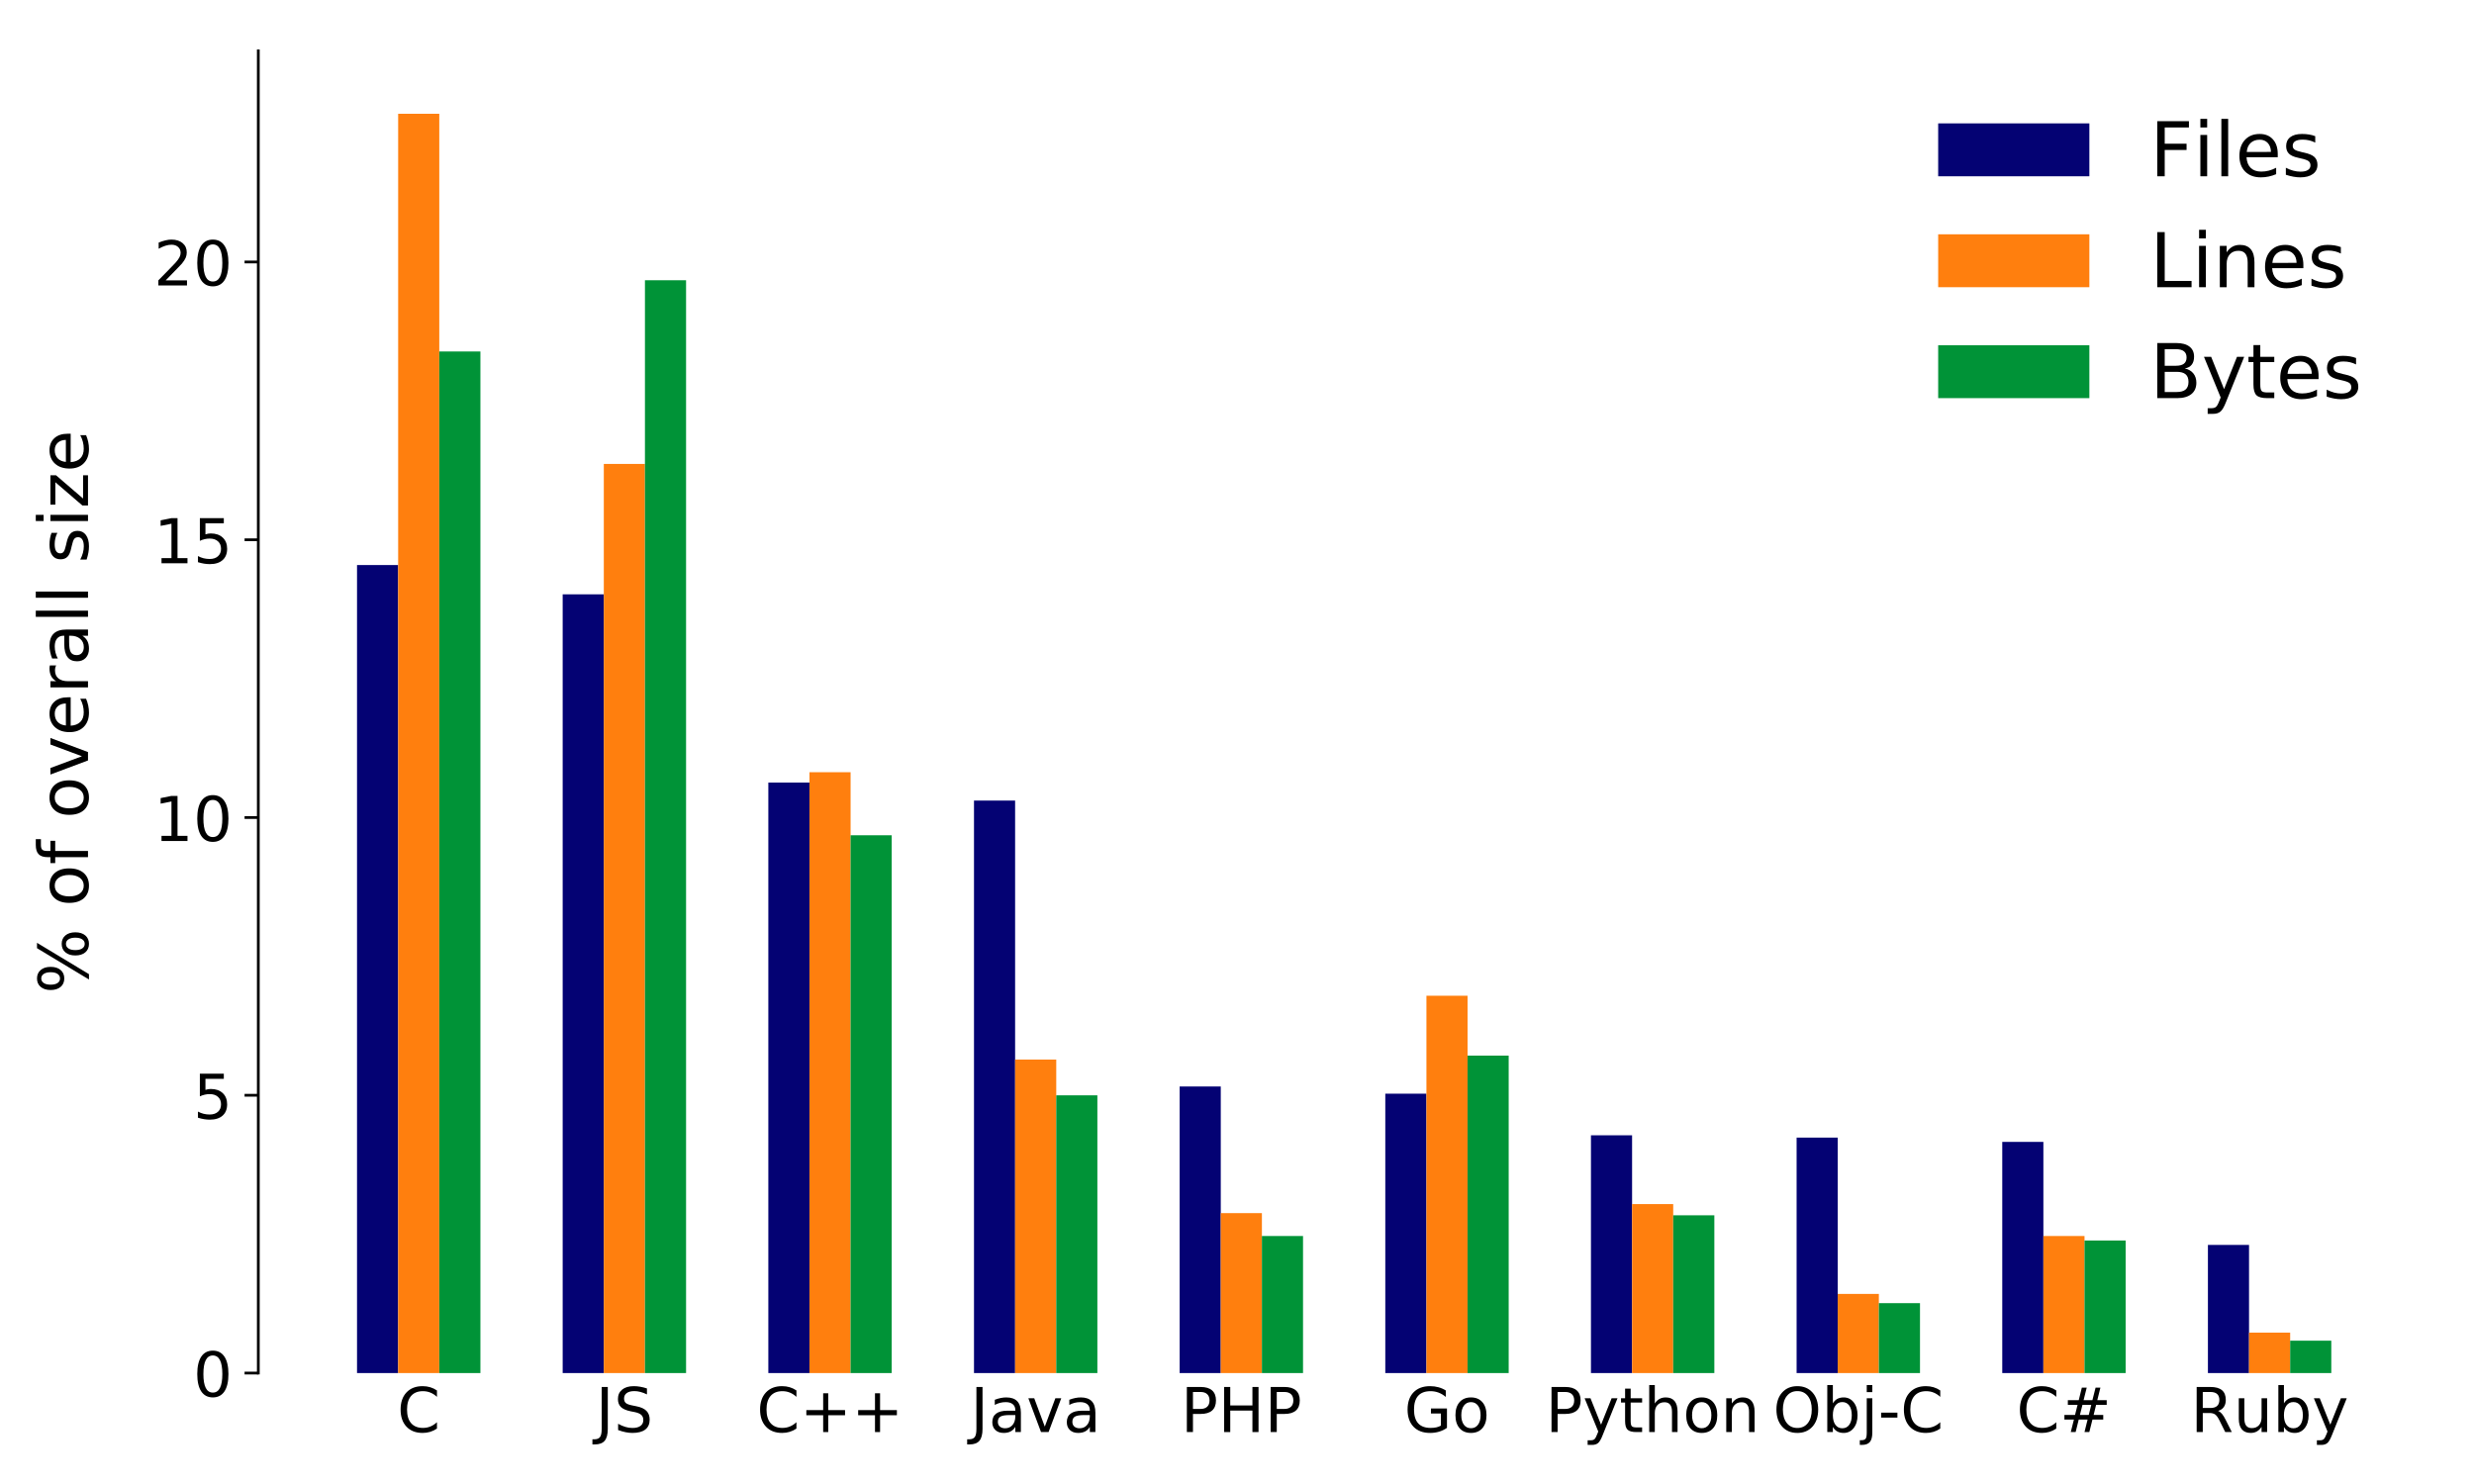
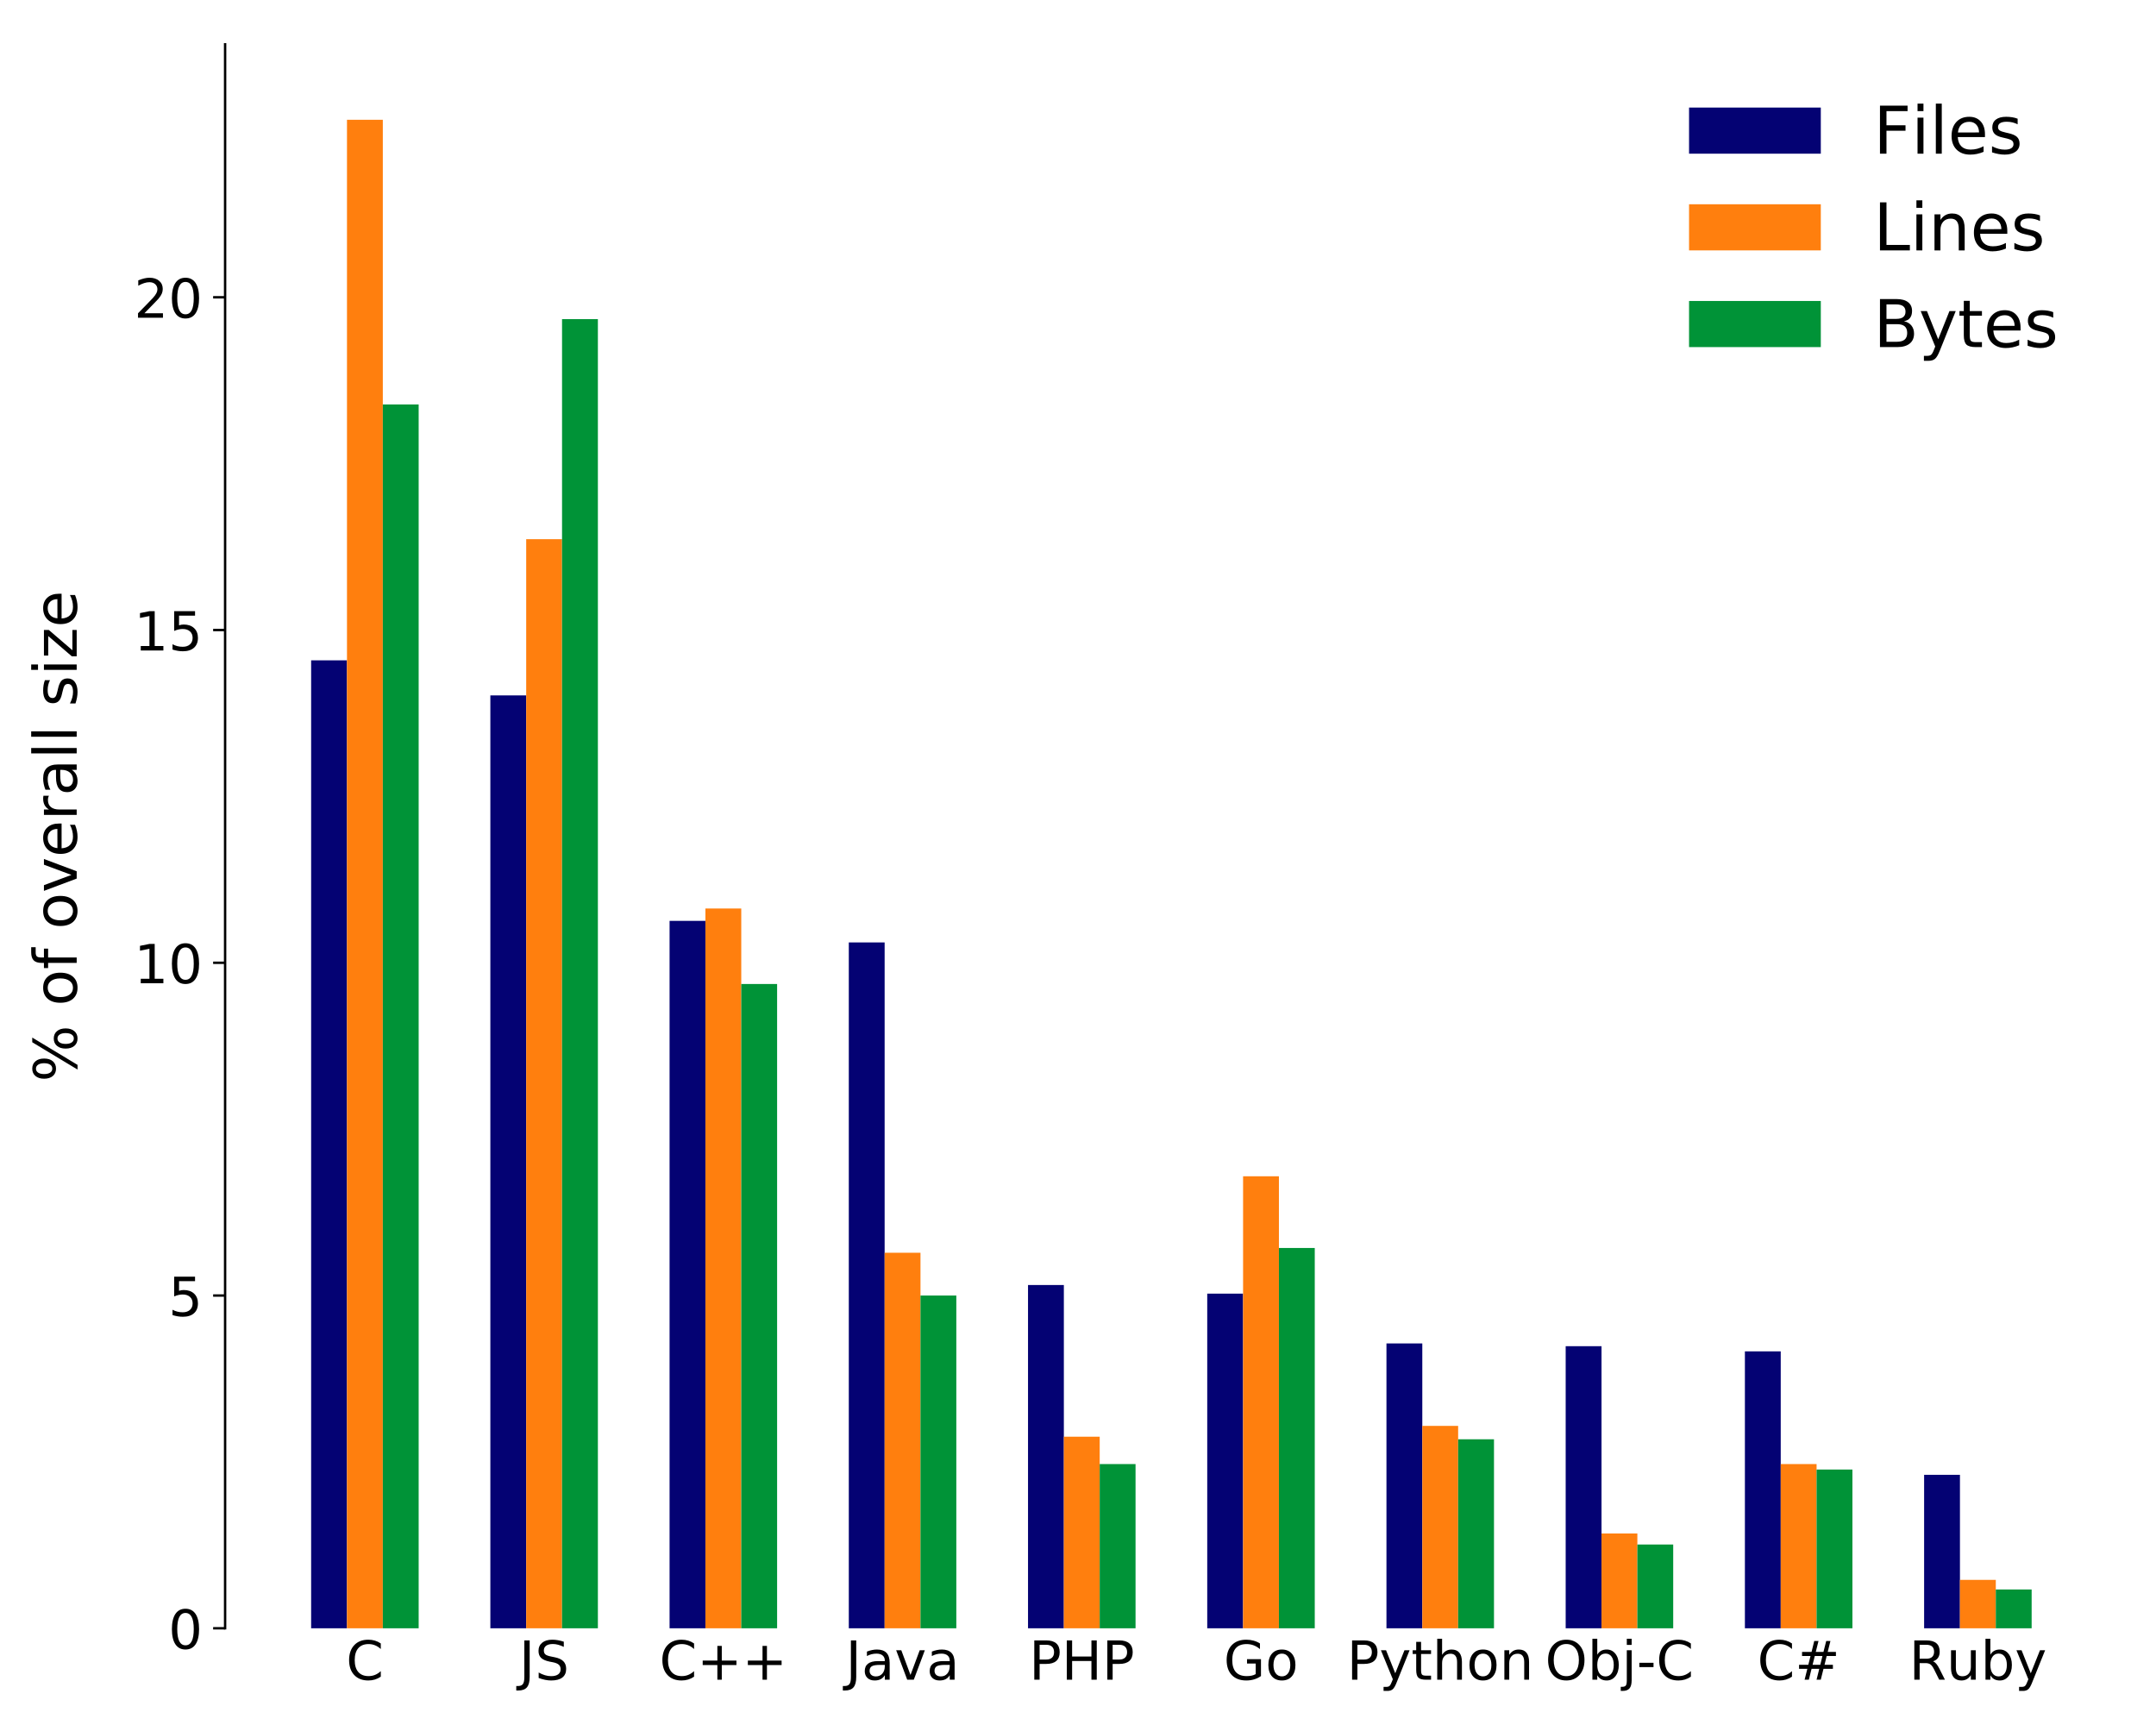
- <svg xmlns="http://www.w3.org/2000/svg" xmlns:xlink="http://www.w3.org/1999/xlink" height="432pt" version="1.1" viewBox="0 0 720 432" width="720pt">
+ <svg xmlns="http://www.w3.org/2000/svg" xmlns:xlink="http://www.w3.org/1999/xlink" height="576pt" version="1.1" viewBox="0 0 720 576" width="720pt">
  <defs>
    <style type="text/css">
*{stroke-linecap:butt;stroke-linejoin:round;}
  </style>
  </defs>
  <g id="figure_1">
    <g id="patch_1">
-       <path d="M 0 432  L 720 432  L 720 0  L 0 0  z " style="fill:#ffffff;" />
+       <path d="M 0 576  L 720 576  L 720 0  L 0 0  z " style="fill:#ffffff;" />
    </g>
    <g id="axes_1">
      <g id="patch_2">
-         <path d="M 75.175 399.7  L 707.2 399.7  L 707.2 14.8  L 75.175 14.8  z " style="fill:#ffffff;" />
+         <path d="M 75.175 543.7  L 707.2 543.7  L 707.2 14.8  L 75.175 14.8  z " style="fill:#ffffff;" />
      </g>
      <g id="patch_3">
-         <path clip-path="url(#p282e024232)" d="M 103.903 399.7  L 115.874 399.7  L 115.874 164.488  L 103.903 164.488  z " style="fill:#040273;" />
+         <path clip-path="url(#p2893c2d112)" d="M 103.903 543.7  L 115.874 543.7  L 115.874 220.489  L 103.903 220.489  z " style="fill:#040273;" />
      </g>
      <g id="patch_4">
-         <path clip-path="url(#p282e024232)" d="M 163.754 399.7  L 175.724 399.7  L 175.724 173.008  L 163.754 173.008  z " style="fill:#040273;" />
+         <path clip-path="url(#p2893c2d112)" d="M 163.754 543.7  L 175.724 543.7  L 175.724 232.197  L 163.754 232.197  z " style="fill:#040273;" />
      </g>
      <g id="patch_5">
-         <path clip-path="url(#p282e024232)" d="M 223.605 399.7  L 235.575 399.7  L 235.575 227.802  L 223.605 227.802  z " style="fill:#040273;" />
+         <path clip-path="url(#p2893c2d112)" d="M 223.605 543.7  L 235.575 543.7  L 235.575 307.491  L 223.605 307.491  z " style="fill:#040273;" />
      </g>
      <g id="patch_6">
-         <path clip-path="url(#p282e024232)" d="M 283.456 399.7  L 295.426 399.7  L 295.426 233.041  L 283.456 233.041  z " style="fill:#040273;" />
+         <path clip-path="url(#p2893c2d112)" d="M 283.456 543.7  L 295.426 543.7  L 295.426 314.691  L 283.456 314.691  z " style="fill:#040273;" />
      </g>
      <g id="patch_7">
-         <path clip-path="url(#p282e024232)" d="M 343.307 399.7  L 355.277 399.7  L 355.277 316.287  L 343.307 316.287  z " style="fill:#040273;" />
+         <path clip-path="url(#p2893c2d112)" d="M 343.307 543.7  L 355.277 543.7  L 355.277 429.081  L 343.307 429.081  z " style="fill:#040273;" />
      </g>
      <g id="patch_8">
-         <path clip-path="url(#p282e024232)" d="M 403.158 399.7  L 415.128 399.7  L 415.128 318.378  L 403.158 318.378  z " style="fill:#040273;" />
+         <path clip-path="url(#p2893c2d112)" d="M 403.158 543.7  L 415.128 543.7  L 415.128 431.954  L 403.158 431.954  z " style="fill:#040273;" />
      </g>
      <g id="patch_9">
-         <path clip-path="url(#p282e024232)" d="M 463.009 399.7  L 474.979 399.7  L 474.979 330.485  L 463.009 330.485  z " style="fill:#040273;" />
+         <path clip-path="url(#p2893c2d112)" d="M 463.009 543.7  L 474.979 543.7  L 474.979 448.59  L 463.009 448.59  z " style="fill:#040273;" />
      </g>
      <g id="patch_10">
-         <path clip-path="url(#p282e024232)" d="M 522.859 399.7  L 534.83 399.7  L 534.83 331.156  L 522.859 331.156  z " style="fill:#040273;" />
+         <path clip-path="url(#p2893c2d112)" d="M 522.859 543.7  L 534.83 543.7  L 534.83 449.513  L 522.859 449.513  z " style="fill:#040273;" />
      </g>
      <g id="patch_11">
-         <path clip-path="url(#p282e024232)" d="M 582.71 399.7  L 594.68 399.7  L 594.68 332.413  L 582.71 332.413  z " style="fill:#040273;" />
+         <path clip-path="url(#p2893c2d112)" d="M 582.71 543.7  L 594.68 543.7  L 594.68 451.24  L 582.71 451.24  z " style="fill:#040273;" />
      </g>
      <g id="patch_12">
-         <path clip-path="url(#p282e024232)" d="M 642.561 399.7  L 654.531 399.7  L 654.531 362.407  L 642.561 362.407  z " style="fill:#040273;" />
+         <path clip-path="url(#p2893c2d112)" d="M 642.561 543.7  L 654.531 543.7  L 654.531 492.455  L 642.561 492.455  z " style="fill:#040273;" />
      </g>
      <g id="patch_13">
-         <path clip-path="url(#p282e024232)" d="M 115.874 399.7  L 127.844 399.7  L 127.844 33.129  L 115.874 33.129  z " style="fill:#ff7f0e;" />
+         <path clip-path="url(#p2893c2d112)" d="M 115.874 543.7  L 127.844 543.7  L 127.844 39.986  L 115.874 39.986  z " style="fill:#ff7f0e;" />
      </g>
      <g id="patch_14">
-         <path clip-path="url(#p282e024232)" d="M 175.724 399.7  L 187.695 399.7  L 187.695 135.045  L 175.724 135.045  z " style="fill:#ff7f0e;" />
+         <path clip-path="url(#p2893c2d112)" d="M 175.724 543.7  L 187.695 543.7  L 187.695 180.032  L 175.724 180.032  z " style="fill:#ff7f0e;" />
      </g>
      <g id="patch_15">
-         <path clip-path="url(#p282e024232)" d="M 235.575 399.7  L 247.545 399.7  L 247.545 224.789  L 235.575 224.789  z " style="fill:#ff7f0e;" />
+         <path clip-path="url(#p2893c2d112)" d="M 235.575 543.7  L 247.545 543.7  L 247.545 303.351  L 235.575 303.351  z " style="fill:#ff7f0e;" />
      </g>
      <g id="patch_16">
-         <path clip-path="url(#p282e024232)" d="M 295.426 399.7  L 307.396 399.7  L 307.396 308.445  L 295.426 308.445  z " style="fill:#ff7f0e;" />
+         <path clip-path="url(#p2893c2d112)" d="M 295.426 543.7  L 307.396 543.7  L 307.396 418.304  L 295.426 418.304  z " style="fill:#ff7f0e;" />
      </g>
      <g id="patch_17">
-         <path clip-path="url(#p282e024232)" d="M 355.277 399.7  L 367.247 399.7  L 367.247 353.144  L 355.277 353.144  z " style="fill:#ff7f0e;" />
+         <path clip-path="url(#p2893c2d112)" d="M 355.277 543.7  L 367.247 543.7  L 367.247 479.726  L 355.277 479.726  z " style="fill:#ff7f0e;" />
      </g>
      <g id="patch_18">
-         <path clip-path="url(#p282e024232)" d="M 415.128 399.7  L 427.098 399.7  L 427.098 289.865  L 415.128 289.865  z " style="fill:#ff7f0e;" />
+         <path clip-path="url(#p2893c2d112)" d="M 415.128 543.7  L 427.098 543.7  L 427.098 392.773  L 415.128 392.773  z " style="fill:#ff7f0e;" />
      </g>
      <g id="patch_19">
-         <path clip-path="url(#p282e024232)" d="M 474.979 399.7  L 486.949 399.7  L 486.949 350.519  L 474.979 350.519  z " style="fill:#ff7f0e;" />
+         <path clip-path="url(#p2893c2d112)" d="M 474.979 543.7  L 486.949 543.7  L 486.949 476.12  L 474.979 476.12  z " style="fill:#ff7f0e;" />
      </g>
      <g id="patch_20">
-         <path clip-path="url(#p282e024232)" d="M 534.83 399.7  L 546.8 399.7  L 546.8 376.67  L 534.83 376.67  z " style="fill:#ff7f0e;" />
+         <path clip-path="url(#p2893c2d112)" d="M 534.83 543.7  L 546.8 543.7  L 546.8 512.054  L 534.83 512.054  z " style="fill:#ff7f0e;" />
      </g>
      <g id="patch_21">
-         <path clip-path="url(#p282e024232)" d="M 594.68 399.7  L 606.651 399.7  L 606.651 359.804  L 594.68 359.804  z " style="fill:#ff7f0e;" />
+         <path clip-path="url(#p2893c2d112)" d="M 594.68 543.7  L 606.651 543.7  L 606.651 488.878  L 594.68 488.878  z " style="fill:#ff7f0e;" />
      </g>
      <g id="patch_22">
-         <path clip-path="url(#p282e024232)" d="M 654.531 399.7  L 666.501 399.7  L 666.501 387.934  L 654.531 387.934  z " style="fill:#ff7f0e;" />
+         <path clip-path="url(#p2893c2d112)" d="M 654.531 543.7  L 666.501 543.7  L 666.501 527.532  L 654.531 527.532  z " style="fill:#ff7f0e;" />
      </g>
      <g id="patch_23">
-         <path clip-path="url(#p282e024232)" d="M 127.844 399.7  L 139.814 399.7  L 139.814 102.319  L 127.844 102.319  z " style="fill:#009337;" />
+         <path clip-path="url(#p2893c2d112)" d="M 127.844 543.7  L 139.814 543.7  L 139.814 135.062  L 127.844 135.062  z " style="fill:#009337;" />
      </g>
      <g id="patch_24">
-         <path clip-path="url(#p282e024232)" d="M 187.695 399.7  L 199.665 399.7  L 199.665 81.578  L 187.695 81.578  z " style="fill:#009337;" />
+         <path clip-path="url(#p2893c2d112)" d="M 187.695 543.7  L 199.665 543.7  L 199.665 106.561  L 187.695 106.561  z " style="fill:#009337;" />
      </g>
      <g id="patch_25">
-         <path clip-path="url(#p282e024232)" d="M 247.545 399.7  L 259.516 399.7  L 259.516 243.146  L 247.545 243.146  z " style="fill:#009337;" />
+         <path clip-path="url(#p2893c2d112)" d="M 247.545 543.7  L 259.516 543.7  L 259.516 328.576  L 247.545 328.576  z " style="fill:#009337;" />
      </g>
      <g id="patch_26">
-         <path clip-path="url(#p282e024232)" d="M 307.396 399.7  L 319.366 399.7  L 319.366 318.847  L 307.396 318.847  z " style="fill:#009337;" />
+         <path clip-path="url(#p2893c2d112)" d="M 307.396 543.7  L 319.366 543.7  L 319.366 432.598  L 307.396 432.598  z " style="fill:#009337;" />
      </g>
      <g id="patch_27">
-         <path clip-path="url(#p282e024232)" d="M 367.247 399.7  L 379.217 399.7  L 379.217 359.802  L 367.247 359.802  z " style="fill:#009337;" />
+         <path clip-path="url(#p2893c2d112)" d="M 367.247 543.7  L 379.217 543.7  L 379.217 488.876  L 367.247 488.876  z " style="fill:#009337;" />
      </g>
      <g id="patch_28">
-         <path clip-path="url(#p282e024232)" d="M 427.098 399.7  L 439.068 399.7  L 439.068 307.289  L 427.098 307.289  z " style="fill:#009337;" />
+         <path clip-path="url(#p2893c2d112)" d="M 427.098 543.7  L 439.068 543.7  L 439.068 416.716  L 427.098 416.716  z " style="fill:#009337;" />
      </g>
      <g id="patch_29">
-         <path clip-path="url(#p282e024232)" d="M 486.949 399.7  L 498.919 399.7  L 498.919 353.782  L 486.949 353.782  z " style="fill:#009337;" />
+         <path clip-path="url(#p2893c2d112)" d="M 486.949 543.7  L 498.919 543.7  L 498.919 480.603  L 486.949 480.603  z " style="fill:#009337;" />
      </g>
      <g id="patch_30">
-         <path clip-path="url(#p282e024232)" d="M 546.8 399.7  L 558.77 399.7  L 558.77 379.353  L 546.8 379.353  z " style="fill:#009337;" />
+         <path clip-path="url(#p2893c2d112)" d="M 546.8 543.7  L 558.77 543.7  L 558.77 515.741  L 546.8 515.741  z " style="fill:#009337;" />
      </g>
      <g id="patch_31">
-         <path clip-path="url(#p282e024232)" d="M 606.651 399.7  L 618.621 399.7  L 618.621 361.12  L 606.651 361.12  z " style="fill:#009337;" />
+         <path clip-path="url(#p2893c2d112)" d="M 606.651 543.7  L 618.621 543.7  L 618.621 490.687  L 606.651 490.687  z " style="fill:#009337;" />
      </g>
      <g id="patch_32">
-         <path clip-path="url(#p282e024232)" d="M 666.501 399.7  L 678.472 399.7  L 678.472 390.272  L 666.501 390.272  z " style="fill:#009337;" />
+         <path clip-path="url(#p2893c2d112)" d="M 666.501 543.7  L 678.472 543.7  L 678.472 530.745  L 666.501 530.745  z " style="fill:#009337;" />
      </g>
      <g id="matplotlib.axis_1">
        <g id="xtick_1">
          <g id="line2d_1" />
          <g id="text_1">
            <defs>
              <path d="M 64.406 67.281  L 64.406 56.891  Q 59.422 61.531 53.781 63.812  Q 48.141 66.109 41.797 66.109  Q 29.297 66.109 22.656 58.469  Q 16.016 50.828 16.016 36.375  Q 16.016 21.969 22.656 14.328  Q 29.297 6.688 41.797 6.688  Q 48.141 6.688 53.781 8.984  Q 59.422 11.281 64.406 15.922  L 64.406 5.609  Q 59.234 2.094 53.438 0.328  Q 47.656 -1.422 41.219 -1.422  Q 24.656 -1.422 15.125 8.703  Q 5.609 18.844 5.609 36.375  Q 5.609 53.953 15.125 64.078  Q 24.656 74.219 41.219 74.219  Q 47.75 74.219 53.531 72.484  Q 59.328 70.75 64.406 67.281  z " id="DejaVuSans-43" />
            </defs>
-             <g transform="translate(115.5741 416.8772)scale(0.18 -0.18)">
+             <g transform="translate(115.5741 560.8772)scale(0.18 -0.18)">
              <use xlink:href="#DejaVuSans-43" />
            </g>
          </g>
        </g>
        <g id="xtick_2">
          <g id="line2d_2" />
          <g id="text_2">
            <defs>
              <path d="M 9.812 72.906  L 19.672 72.906  L 19.672 5.078  Q 19.672 -8.109 14.672 -14.062  Q 9.672 -20.016 -1.422 -20.016  L -5.172 -20.016  L -5.172 -11.719  L -2.094 -11.719  Q 4.438 -11.719 7.125 -8.047  Q 9.812 -4.391 9.812 5.078  z " id="DejaVuSans-4a" />
              <path d="M 53.516 70.516  L 53.516 60.891  Q 47.906 63.578 42.922 64.891  Q 37.938 66.219 33.297 66.219  Q 25.25 66.219 20.875 63.094  Q 16.5 59.969 16.5 54.203  Q 16.5 49.359 19.406 46.891  Q 22.312 44.438 30.422 42.922  L 36.375 41.703  Q 47.406 39.594 52.656 34.297  Q 57.906 29 57.906 20.125  Q 57.906 9.516 50.797 4.047  Q 43.703 -1.422 29.984 -1.422  Q 24.812 -1.422 18.969 -0.25  Q 13.141 0.922 6.891 3.219  L 6.891 13.375  Q 12.891 10.016 18.656 8.297  Q 24.422 6.594 29.984 6.594  Q 38.422 6.594 43.016 9.906  Q 47.609 13.234 47.609 19.391  Q 47.609 24.75 44.312 27.781  Q 41.016 30.812 33.5 32.328  L 27.484 33.5  Q 16.453 35.688 11.516 40.375  Q 6.594 45.062 6.594 53.422  Q 6.594 63.094 13.406 68.656  Q 20.219 74.219 32.172 74.219  Q 37.312 74.219 42.625 73.281  Q 47.953 72.359 53.516 70.516  z " id="DejaVuSans-53" />
            </defs>
-             <g transform="translate(173.3409 416.8772)scale(0.18 -0.18)">
+             <g transform="translate(173.3409 560.8772)scale(0.18 -0.18)">
              <use xlink:href="#DejaVuSans-4a" />
              <use x="29.492" xlink:href="#DejaVuSans-53" />
            </g>
          </g>
        </g>
        <g id="xtick_3">
          <g id="line2d_3" />
          <g id="text_3">
            <defs>
              <path d="M 46 62.703  L 46 35.5  L 73.188 35.5  L 73.188 27.203  L 46 27.203  L 46 0  L 37.797 0  L 37.797 27.203  L 10.594 27.203  L 10.594 35.5  L 37.797 35.5  L 37.797 62.703  z " id="DejaVuSans-2b" />
            </defs>
-             <g transform="translate(220.1924 416.8772)scale(0.18 -0.18)">
+             <g transform="translate(220.1924 560.8772)scale(0.18 -0.18)">
              <use xlink:href="#DejaVuSans-43" />
              <use x="69.824" xlink:href="#DejaVuSans-2b" />
              <use x="153.613" xlink:href="#DejaVuSans-2b" />
            </g>
          </g>
        </g>
        <g id="xtick_4">
          <g id="line2d_4" />
          <g id="text_4">
            <defs>
              <path d="M 34.281 27.484  Q 23.391 27.484 19.188 25  Q 14.984 22.516 14.984 16.5  Q 14.984 11.719 18.141 8.906  Q 21.297 6.109 26.703 6.109  Q 34.188 6.109 38.703 11.406  Q 43.219 16.703 43.219 25.484  L 43.219 27.484  z M 52.203 31.203  L 52.203 0  L 43.219 0  L 43.219 8.297  Q 40.141 3.328 35.547 0.953  Q 30.953 -1.422 24.312 -1.422  Q 15.922 -1.422 10.953 3.297  Q 6 8.016 6 15.922  Q 6 25.141 12.172 29.828  Q 18.359 34.516 30.609 34.516  L 43.219 34.516  L 43.219 35.406  Q 43.219 41.609 39.141 45  Q 35.062 48.391 27.688 48.391  Q 23 48.391 18.547 47.266  Q 14.109 46.141 10.016 43.891  L 10.016 52.203  Q 14.938 54.109 19.578 55.047  Q 24.219 56 28.609 56  Q 40.484 56 46.344 49.844  Q 52.203 43.703 52.203 31.203  z " id="DejaVuSans-61" />
              <path d="M 2.984 54.688  L 12.5 54.688  L 29.594 8.797  L 46.688 54.688  L 56.203 54.688  L 35.688 0  L 23.484 0  z " id="DejaVuSans-76" />
            </defs>
-             <g transform="translate(282.3987 416.8772)scale(0.18 -0.18)">
+             <g transform="translate(282.3987 560.8772)scale(0.18 -0.18)">
              <use xlink:href="#DejaVuSans-4a" />
              <use x="29.492" xlink:href="#DejaVuSans-61" />
              <use x="90.771" xlink:href="#DejaVuSans-76" />
              <use x="149.951" xlink:href="#DejaVuSans-61" />
            </g>
          </g>
        </g>
        <g id="xtick_5">
          <g id="line2d_5" />
          <g id="text_5">
            <defs>
              <path d="M 19.672 64.797  L 19.672 37.406  L 32.078 37.406  Q 38.969 37.406 42.719 40.969  Q 46.484 44.531 46.484 51.125  Q 46.484 57.672 42.719 61.234  Q 38.969 64.797 32.078 64.797  z M 9.812 72.906  L 32.078 72.906  Q 44.344 72.906 50.609 67.359  Q 56.891 61.812 56.891 51.125  Q 56.891 40.328 50.609 34.812  Q 44.344 29.297 32.078 29.297  L 19.672 29.297  L 19.672 0  L 9.812 0  z " id="DejaVuSans-50" />
              <path d="M 9.812 72.906  L 19.672 72.906  L 19.672 43.016  L 55.516 43.016  L 55.516 72.906  L 65.375 72.906  L 65.375 0  L 55.516 0  L 55.516 34.719  L 19.672 34.719  L 19.672 0  L 9.812 0  z " id="DejaVuSans-48" />
            </defs>
-             <g transform="translate(343.6404 416.8772)scale(0.18 -0.18)">
+             <g transform="translate(343.6404 560.8772)scale(0.18 -0.18)">
              <use xlink:href="#DejaVuSans-50" />
              <use x="60.303" xlink:href="#DejaVuSans-48" />
              <use x="135.498" xlink:href="#DejaVuSans-50" />
            </g>
          </g>
        </g>
        <g id="xtick_6">
          <g id="line2d_6" />
          <g id="text_6">
            <defs>
              <path d="M 59.516 10.406  L 59.516 29.984  L 43.406 29.984  L 43.406 38.094  L 69.281 38.094  L 69.281 6.781  Q 63.578 2.734 56.688 0.656  Q 49.812 -1.422 42 -1.422  Q 24.906 -1.422 15.25 8.562  Q 5.609 18.562 5.609 36.375  Q 5.609 54.25 15.25 64.234  Q 24.906 74.219 42 74.219  Q 49.125 74.219 55.547 72.453  Q 61.969 70.703 67.391 67.281  L 67.391 56.781  Q 61.922 61.422 55.766 63.766  Q 49.609 66.109 42.828 66.109  Q 29.438 66.109 22.719 58.641  Q 16.016 51.172 16.016 36.375  Q 16.016 21.625 22.719 14.156  Q 29.438 6.688 42.828 6.688  Q 48.047 6.688 52.141 7.594  Q 56.25 8.5 59.516 10.406  z " id="DejaVuSans-47" />
              <path d="M 30.609 48.391  Q 23.391 48.391 19.188 42.75  Q 14.984 37.109 14.984 27.297  Q 14.984 17.484 19.156 11.844  Q 23.344 6.203 30.609 6.203  Q 37.797 6.203 41.984 11.859  Q 46.188 17.531 46.188 27.297  Q 46.188 37.016 41.984 42.703  Q 37.797 48.391 30.609 48.391  z M 30.609 56  Q 42.328 56 49.016 48.375  Q 55.719 40.766 55.719 27.297  Q 55.719 13.875 49.016 6.219  Q 42.328 -1.422 30.609 -1.422  Q 18.844 -1.422 12.172 6.219  Q 5.516 13.875 5.516 27.297  Q 5.516 40.766 12.172 48.375  Q 18.844 56 30.609 56  z " id="DejaVuSans-6f" />
            </defs>
-             <g transform="translate(408.6325 416.8772)scale(0.18 -0.18)">
+             <g transform="translate(408.6325 560.8772)scale(0.18 -0.18)">
              <use xlink:href="#DejaVuSans-47" />
              <use x="77.49" xlink:href="#DejaVuSans-6f" />
            </g>
          </g>
        </g>
        <g id="xtick_7">
          <g id="line2d_7" />
          <g id="text_7">
            <defs>
              <path d="M 32.172 -5.078  Q 28.375 -14.844 24.75 -17.812  Q 21.141 -20.797 15.094 -20.797  L 7.906 -20.797  L 7.906 -13.281  L 13.188 -13.281  Q 16.891 -13.281 18.938 -11.516  Q 21 -9.766 23.484 -3.219  L 25.094 0.875  L 2.984 54.688  L 12.5 54.688  L 29.594 11.922  L 46.688 54.688  L 56.203 54.688  z " id="DejaVuSans-79" />
              <path d="M 18.312 70.219  L 18.312 54.688  L 36.812 54.688  L 36.812 47.703  L 18.312 47.703  L 18.312 18.016  Q 18.312 11.328 20.141 9.422  Q 21.969 7.516 27.594 7.516  L 36.812 7.516  L 36.812 0  L 27.594 0  Q 17.188 0 13.234 3.875  Q 9.281 7.766 9.281 18.016  L 9.281 47.703  L 2.688 47.703  L 2.688 54.688  L 9.281 54.688  L 9.281 70.219  z " id="DejaVuSans-74" />
              <path d="M 54.891 33.016  L 54.891 0  L 45.906 0  L 45.906 32.719  Q 45.906 40.484 42.875 44.328  Q 39.844 48.188 33.797 48.188  Q 26.516 48.188 22.312 43.547  Q 18.109 38.922 18.109 30.906  L 18.109 0  L 9.078 0  L 9.078 75.984  L 18.109 75.984  L 18.109 46.188  Q 21.344 51.125 25.703 53.562  Q 30.078 56 35.797 56  Q 45.219 56 50.047 50.172  Q 54.891 44.344 54.891 33.016  z " id="DejaVuSans-68" />
              <path d="M 54.891 33.016  L 54.891 0  L 45.906 0  L 45.906 32.719  Q 45.906 40.484 42.875 44.328  Q 39.844 48.188 33.797 48.188  Q 26.516 48.188 22.312 43.547  Q 18.109 38.922 18.109 30.906  L 18.109 0  L 9.078 0  L 9.078 54.688  L 18.109 54.688  L 18.109 46.188  Q 21.344 51.125 25.703 53.562  Q 30.078 56 35.797 56  Q 45.219 56 50.047 50.172  Q 54.891 44.344 54.891 33.016  z " id="DejaVuSans-6e" />
            </defs>
-             <g transform="translate(449.7675 416.8772)scale(0.18 -0.18)">
+             <g transform="translate(449.7675 560.8772)scale(0.18 -0.18)">
              <use xlink:href="#DejaVuSans-50" />
              <use x="60.303" xlink:href="#DejaVuSans-79" />
              <use x="119.482" xlink:href="#DejaVuSans-74" />
              <use x="158.691" xlink:href="#DejaVuSans-68" />
              <use x="222.07" xlink:href="#DejaVuSans-6f" />
              <use x="283.252" xlink:href="#DejaVuSans-6e" />
            </g>
          </g>
        </g>
        <g id="xtick_8">
          <g id="line2d_8" />
          <g id="text_8">
            <defs>
              <path d="M 39.406 66.219  Q 28.656 66.219 22.328 58.203  Q 16.016 50.203 16.016 36.375  Q 16.016 22.609 22.328 14.594  Q 28.656 6.594 39.406 6.594  Q 50.141 6.594 56.422 14.594  Q 62.703 22.609 62.703 36.375  Q 62.703 50.203 56.422 58.203  Q 50.141 66.219 39.406 66.219  z M 39.406 74.219  Q 54.734 74.219 63.906 63.938  Q 73.094 53.656 73.094 36.375  Q 73.094 19.141 63.906 8.859  Q 54.734 -1.422 39.406 -1.422  Q 24.031 -1.422 14.812 8.828  Q 5.609 19.094 5.609 36.375  Q 5.609 53.656 14.812 63.938  Q 24.031 74.219 39.406 74.219  z " id="DejaVuSans-4f" />
              <path d="M 48.688 27.297  Q 48.688 37.203 44.609 42.844  Q 40.531 48.484 33.406 48.484  Q 26.266 48.484 22.188 42.844  Q 18.109 37.203 18.109 27.297  Q 18.109 17.391 22.188 11.75  Q 26.266 6.109 33.406 6.109  Q 40.531 6.109 44.609 11.75  Q 48.688 17.391 48.688 27.297  z M 18.109 46.391  Q 20.953 51.266 25.266 53.625  Q 29.594 56 35.594 56  Q 45.562 56 51.781 48.094  Q 58.016 40.188 58.016 27.297  Q 58.016 14.406 51.781 6.484  Q 45.562 -1.422 35.594 -1.422  Q 29.594 -1.422 25.266 0.953  Q 20.953 3.328 18.109 8.203  L 18.109 0  L 9.078 0  L 9.078 75.984  L 18.109 75.984  z " id="DejaVuSans-62" />
              <path d="M 9.422 54.688  L 18.406 54.688  L 18.406 -0.984  Q 18.406 -11.422 14.422 -16.109  Q 10.453 -20.797 1.609 -20.797  L -1.812 -20.797  L -1.812 -13.188  L 0.594 -13.188  Q 5.719 -13.188 7.562 -10.812  Q 9.422 -8.453 9.422 -0.984  z M 9.422 75.984  L 18.406 75.984  L 18.406 64.594  L 9.422 64.594  z " id="DejaVuSans-6a" />
              <path d="M 4.891 31.391  L 31.203 31.391  L 31.203 23.391  L 4.891 23.391  z " id="DejaVuSans-2d" />
            </defs>
-             <g transform="translate(515.9845 416.8772)scale(0.18 -0.18)">
+             <g transform="translate(515.9845 560.8772)scale(0.18 -0.18)">
              <use xlink:href="#DejaVuSans-4f" />
              <use x="78.711" xlink:href="#DejaVuSans-62" />
              <use x="142.188" xlink:href="#DejaVuSans-6a" />
              <use x="169.971" xlink:href="#DejaVuSans-2d" />
              <use x="206.055" xlink:href="#DejaVuSans-43" />
            </g>
          </g>
        </g>
        <g id="xtick_9">
          <g id="line2d_9" />
          <g id="text_9">
            <defs>
              <path d="M 51.125 44  L 36.922 44  L 32.812 27.688  L 47.125 27.688  z M 43.797 71.781  L 38.719 51.516  L 52.984 51.516  L 58.109 71.781  L 65.922 71.781  L 60.891 51.516  L 76.125 51.516  L 76.125 44  L 58.984 44  L 54.984 27.688  L 70.516 27.688  L 70.516 20.219  L 53.078 20.219  L 48 0  L 40.188 0  L 45.219 20.219  L 30.906 20.219  L 25.875 0  L 18.016 0  L 23.094 20.219  L 7.719 20.219  L 7.719 27.688  L 24.906 27.688  L 29 44  L 13.281 44  L 13.281 51.516  L 30.906 51.516  L 35.891 71.781  z " id="DejaVuSans-23" />
            </defs>
-             <g transform="translate(586.8392 416.8772)scale(0.18 -0.18)">
+             <g transform="translate(586.8392 560.8772)scale(0.18 -0.18)">
              <use xlink:href="#DejaVuSans-43" />
              <use x="69.824" xlink:href="#DejaVuSans-23" />
            </g>
          </g>
        </g>
        <g id="xtick_10">
          <g id="line2d_10" />
          <g id="text_10">
            <defs>
              <path d="M 44.391 34.188  Q 47.562 33.109 50.562 29.594  Q 53.562 26.078 56.594 19.922  L 66.609 0  L 56 0  L 46.688 18.703  Q 43.062 26.031 39.672 28.422  Q 36.281 30.812 30.422 30.812  L 19.672 30.812  L 19.672 0  L 9.812 0  L 9.812 72.906  L 32.078 72.906  Q 44.578 72.906 50.734 67.672  Q 56.891 62.453 56.891 51.906  Q 56.891 45.016 53.688 40.469  Q 50.484 35.938 44.391 34.188  z M 19.672 64.797  L 19.672 38.922  L 32.078 38.922  Q 39.203 38.922 42.844 42.219  Q 46.484 45.516 46.484 51.906  Q 46.484 58.297 42.844 61.547  Q 39.203 64.797 32.078 64.797  z " id="DejaVuSans-52" />
              <path d="M 8.5 21.578  L 8.5 54.688  L 17.484 54.688  L 17.484 21.922  Q 17.484 14.156 20.5 10.266  Q 23.531 6.391 29.594 6.391  Q 36.859 6.391 41.078 11.031  Q 45.312 15.672 45.312 23.688  L 45.312 54.688  L 54.297 54.688  L 54.297 0  L 45.312 0  L 45.312 8.406  Q 42.047 3.422 37.719 1  Q 33.406 -1.422 27.688 -1.422  Q 18.266 -1.422 13.375 4.438  Q 8.5 10.297 8.5 21.578  z M 31.109 56  z " id="DejaVuSans-75" />
            </defs>
-             <g transform="translate(637.5241 416.8772)scale(0.18 -0.18)">
+             <g transform="translate(637.5241 560.8772)scale(0.18 -0.18)">
              <use xlink:href="#DejaVuSans-52" />
              <use x="69.42" xlink:href="#DejaVuSans-75" />
              <use x="132.799" xlink:href="#DejaVuSans-62" />
              <use x="196.275" xlink:href="#DejaVuSans-79" />
            </g>
          </g>
        </g>
      </g>
      <g id="matplotlib.axis_2">
        <g id="ytick_1">
          <g id="line2d_11">
            <defs>
-               <path d="M 0 0  L -4 0  " id="m08a33b17c7" style="stroke:#000000;stroke-width:0.8;" />
+               <path d="M 0 0  L -4 0  " id="m68a2a3d1c8" style="stroke:#000000;stroke-width:0.8;" />
            </defs>
            <g>
-               <use style="stroke:#000000;stroke-width:0.8;" x="75.175" xlink:href="#m08a33b17c7" y="399.7" />
+               <use style="stroke:#000000;stroke-width:0.8;" x="75.175" xlink:href="#m68a2a3d1c8" y="543.7" />
            </g>
          </g>
          <g id="text_11">
            <defs>
              <path d="M 31.781 66.406  Q 24.172 66.406 20.328 58.906  Q 16.5 51.422 16.5 36.375  Q 16.5 21.391 20.328 13.891  Q 24.172 6.391 31.781 6.391  Q 39.453 6.391 43.281 13.891  Q 47.125 21.391 47.125 36.375  Q 47.125 51.422 43.281 58.906  Q 39.453 66.406 31.781 66.406  z M 31.781 74.219  Q 44.047 74.219 50.516 64.516  Q 56.984 54.828 56.984 36.375  Q 56.984 17.969 50.516 8.266  Q 44.047 -1.422 31.781 -1.422  Q 19.531 -1.422 13.062 8.266  Q 6.594 17.969 6.594 36.375  Q 6.594 54.828 13.062 64.516  Q 19.531 74.219 31.781 74.219  z " id="DejaVuSans-30" />
            </defs>
-             <g transform="translate(56.2225 406.5386)scale(0.18 -0.18)">
+             <g transform="translate(56.2225 550.5386)scale(0.18 -0.18)">
              <use xlink:href="#DejaVuSans-30" />
            </g>
          </g>
        </g>
        <g id="ytick_2">
          <g id="line2d_12">
            <g>
-               <use style="stroke:#000000;stroke-width:0.8;" x="75.175" xlink:href="#m08a33b17c7" y="318.841" />
+               <use style="stroke:#000000;stroke-width:0.8;" x="75.175" xlink:href="#m68a2a3d1c8" y="432.59" />
            </g>
          </g>
          <g id="text_12">
            <defs>
              <path d="M 10.797 72.906  L 49.516 72.906  L 49.516 64.594  L 19.828 64.594  L 19.828 46.734  Q 21.969 47.469 24.109 47.828  Q 26.266 48.188 28.422 48.188  Q 40.625 48.188 47.75 41.5  Q 54.891 34.812 54.891 23.391  Q 54.891 11.625 47.562 5.094  Q 40.234 -1.422 26.906 -1.422  Q 22.312 -1.422 17.547 -0.641  Q 12.797 0.141 7.719 1.703  L 7.719 11.625  Q 12.109 9.234 16.797 8.062  Q 21.484 6.891 26.703 6.891  Q 35.156 6.891 40.078 11.328  Q 45.016 15.766 45.016 23.391  Q 45.016 31 40.078 35.438  Q 35.156 39.891 26.703 39.891  Q 22.75 39.891 18.812 39.016  Q 14.891 38.141 10.797 36.281  z " id="DejaVuSans-35" />
            </defs>
-             <g transform="translate(56.2225 325.6798)scale(0.18 -0.18)">
+             <g transform="translate(56.2225 439.4287)scale(0.18 -0.18)">
              <use xlink:href="#DejaVuSans-35" />
            </g>
          </g>
        </g>
        <g id="ytick_3">
          <g id="line2d_13">
            <g>
-               <use style="stroke:#000000;stroke-width:0.8;" x="75.175" xlink:href="#m08a33b17c7" y="237.982" />
+               <use style="stroke:#000000;stroke-width:0.8;" x="75.175" xlink:href="#m68a2a3d1c8" y="321.48" />
            </g>
          </g>
          <g id="text_13">
            <defs>
              <path d="M 12.406 8.297  L 28.516 8.297  L 28.516 63.922  L 10.984 60.406  L 10.984 69.391  L 28.422 72.906  L 38.281 72.906  L 38.281 8.297  L 54.391 8.297  L 54.391 0  L 12.406 0  z " id="DejaVuSans-31" />
            </defs>
-             <g transform="translate(44.77 244.821)scale(0.18 -0.18)">
+             <g transform="translate(44.77 328.3188)scale(0.18 -0.18)">
              <use xlink:href="#DejaVuSans-31" />
              <use x="63.623" xlink:href="#DejaVuSans-30" />
            </g>
          </g>
        </g>
        <g id="ytick_4">
          <g id="line2d_14">
            <g>
-               <use style="stroke:#000000;stroke-width:0.8;" x="75.175" xlink:href="#m08a33b17c7" y="157.124" />
+               <use style="stroke:#000000;stroke-width:0.8;" x="75.175" xlink:href="#m68a2a3d1c8" y="210.37" />
            </g>
          </g>
          <g id="text_14">
-             <g transform="translate(44.77 163.9623)scale(0.18 -0.18)">
+             <g transform="translate(44.77 217.2089)scale(0.18 -0.18)">
              <use xlink:href="#DejaVuSans-31" />
              <use x="63.623" xlink:href="#DejaVuSans-35" />
            </g>
          </g>
        </g>
        <g id="ytick_5">
          <g id="line2d_15">
            <g>
-               <use style="stroke:#000000;stroke-width:0.8;" x="75.175" xlink:href="#m08a33b17c7" y="76.265" />
+               <use style="stroke:#000000;stroke-width:0.8;" x="75.175" xlink:href="#m68a2a3d1c8" y="99.26" />
            </g>
          </g>
          <g id="text_15">
            <defs>
              <path d="M 19.188 8.297  L 53.609 8.297  L 53.609 0  L 7.328 0  L 7.328 8.297  Q 12.938 14.109 22.625 23.891  Q 32.328 33.688 34.812 36.531  Q 39.547 41.844 41.422 45.531  Q 43.312 49.219 43.312 52.781  Q 43.312 58.594 39.234 62.25  Q 35.156 65.922 28.609 65.922  Q 23.969 65.922 18.812 64.312  Q 13.672 62.703 7.812 59.422  L 7.812 69.391  Q 13.766 71.781 18.938 73  Q 24.125 74.219 28.422 74.219  Q 39.75 74.219 46.484 68.547  Q 53.219 62.891 53.219 53.422  Q 53.219 48.922 51.531 44.891  Q 49.859 40.875 45.406 35.406  Q 44.188 33.984 37.641 27.219  Q 31.109 20.453 19.188 8.297  z " id="DejaVuSans-32" />
            </defs>
-             <g transform="translate(44.77 83.1035)scale(0.18 -0.18)">
+             <g transform="translate(44.77 106.0989)scale(0.18 -0.18)">
              <use xlink:href="#DejaVuSans-32" />
              <use x="63.623" xlink:href="#DejaVuSans-30" />
            </g>
          </g>
        </g>
        <g id="text_16">
          <defs>
            <path d="M 72.703 32.078  Q 68.453 32.078 66.031 28.469  Q 63.625 24.859 63.625 18.406  Q 63.625 12.062 66.031 8.422  Q 68.453 4.781 72.703 4.781  Q 76.859 4.781 79.266 8.422  Q 81.688 12.062 81.688 18.406  Q 81.688 24.812 79.266 28.438  Q 76.859 32.078 72.703 32.078  z M 72.703 38.281  Q 80.422 38.281 84.953 32.906  Q 89.5 27.547 89.5 18.406  Q 89.5 9.281 84.938 3.922  Q 80.375 -1.422 72.703 -1.422  Q 64.891 -1.422 60.344 3.922  Q 55.812 9.281 55.812 18.406  Q 55.812 27.594 60.375 32.938  Q 64.938 38.281 72.703 38.281  z M 22.312 68.016  Q 18.109 68.016 15.688 64.375  Q 13.281 60.75 13.281 54.391  Q 13.281 47.953 15.672 44.328  Q 18.062 40.719 22.312 40.719  Q 26.562 40.719 28.969 44.328  Q 31.391 47.953 31.391 54.391  Q 31.391 60.688 28.953 64.344  Q 26.516 68.016 22.312 68.016  z M 66.406 74.219  L 74.219 74.219  L 28.609 -1.422  L 20.797 -1.422  z M 22.312 74.219  Q 30.031 74.219 34.609 68.875  Q 39.203 63.531 39.203 54.391  Q 39.203 45.172 34.641 39.844  Q 30.078 34.516 22.312 34.516  Q 14.547 34.516 10.031 39.859  Q 5.516 45.219 5.516 54.391  Q 5.516 63.484 10.047 68.844  Q 14.594 74.219 22.312 74.219  z " id="DejaVuSans-25" />
            <path id="DejaVuSans-20" />
            <path d="M 37.109 75.984  L 37.109 68.5  L 28.516 68.5  Q 23.688 68.5 21.797 66.547  Q 19.922 64.594 19.922 59.516  L 19.922 54.688  L 34.719 54.688  L 34.719 47.703  L 19.922 47.703  L 19.922 0  L 10.891 0  L 10.891 47.703  L 2.297 47.703  L 2.297 54.688  L 10.891 54.688  L 10.891 58.5  Q 10.891 67.625 15.141 71.797  Q 19.391 75.984 28.609 75.984  z " id="DejaVuSans-66" />
            <path d="M 56.203 29.594  L 56.203 25.203  L 14.891 25.203  Q 15.484 15.922 20.484 11.062  Q 25.484 6.203 34.422 6.203  Q 39.594 6.203 44.453 7.469  Q 49.312 8.734 54.109 11.281  L 54.109 2.781  Q 49.266 0.734 44.188 -0.344  Q 39.109 -1.422 33.891 -1.422  Q 20.797 -1.422 13.156 6.188  Q 5.516 13.812 5.516 26.812  Q 5.516 40.234 12.766 48.109  Q 20.016 56 32.328 56  Q 43.359 56 49.781 48.891  Q 56.203 41.797 56.203 29.594  z M 47.219 32.234  Q 47.125 39.594 43.094 43.984  Q 39.062 48.391 32.422 48.391  Q 24.906 48.391 20.391 44.141  Q 15.875 39.891 15.188 32.172  z " id="DejaVuSans-65" />
            <path d="M 41.109 46.297  Q 39.594 47.172 37.812 47.578  Q 36.031 48 33.891 48  Q 26.266 48 22.188 43.047  Q 18.109 38.094 18.109 28.812  L 18.109 0  L 9.078 0  L 9.078 54.688  L 18.109 54.688  L 18.109 46.188  Q 20.953 51.172 25.484 53.578  Q 30.031 56 36.531 56  Q 37.453 56 38.578 55.875  Q 39.703 55.766 41.062 55.516  z " id="DejaVuSans-72" />
            <path d="M 9.422 75.984  L 18.406 75.984  L 18.406 0  L 9.422 0  z " id="DejaVuSans-6c" />
            <path d="M 44.281 53.078  L 44.281 44.578  Q 40.484 46.531 36.375 47.5  Q 32.281 48.484 27.875 48.484  Q 21.188 48.484 17.844 46.438  Q 14.5 44.391 14.5 40.281  Q 14.5 37.156 16.891 35.375  Q 19.281 33.594 26.516 31.984  L 29.594 31.297  Q 39.156 29.25 43.188 25.516  Q 47.219 21.781 47.219 15.094  Q 47.219 7.469 41.188 3.016  Q 35.156 -1.422 24.609 -1.422  Q 20.219 -1.422 15.453 -0.562  Q 10.688 0.297 5.422 2  L 5.422 11.281  Q 10.406 8.688 15.234 7.391  Q 20.062 6.109 24.812 6.109  Q 31.156 6.109 34.562 8.281  Q 37.984 10.453 37.984 14.406  Q 37.984 18.062 35.516 20.016  Q 33.062 21.969 24.703 23.781  L 21.578 24.516  Q 13.234 26.266 9.516 29.906  Q 5.812 33.547 5.812 39.891  Q 5.812 47.609 11.281 51.797  Q 16.75 56 26.812 56  Q 31.781 56 36.172 55.266  Q 40.578 54.547 44.281 53.078  z " id="DejaVuSans-73" />
            <path d="M 9.422 54.688  L 18.406 54.688  L 18.406 0  L 9.422 0  z M 9.422 75.984  L 18.406 75.984  L 18.406 64.594  L 9.422 64.594  z " id="DejaVuSans-69" />
            <path d="M 5.516 54.688  L 48.188 54.688  L 48.188 46.484  L 14.406 7.172  L 48.188 7.172  L 48.188 0  L 4.297 0  L 4.297 8.203  L 38.094 47.516  L 5.516 47.516  z " id="DejaVuSans-7a" />
          </defs>
-           <g transform="translate(25.61062 289.3)rotate(-90)scale(0.2 -0.2)">
+           <g transform="translate(25.61062 361.3)rotate(-90)scale(0.2 -0.2)">
            <use xlink:href="#DejaVuSans-25" />
            <use x="95.02" xlink:href="#DejaVuSans-20" />
            <use x="126.807" xlink:href="#DejaVuSans-6f" />
            <use x="187.988" xlink:href="#DejaVuSans-66" />
            <use x="223.193" xlink:href="#DejaVuSans-20" />
            <use x="254.98" xlink:href="#DejaVuSans-6f" />
            <use x="316.162" xlink:href="#DejaVuSans-76" />
            <use x="375.342" xlink:href="#DejaVuSans-65" />
            <use x="436.865" xlink:href="#DejaVuSans-72" />
            <use x="477.979" xlink:href="#DejaVuSans-61" />
            <use x="539.258" xlink:href="#DejaVuSans-6c" />
            <use x="567.041" xlink:href="#DejaVuSans-6c" />
            <use x="594.824" xlink:href="#DejaVuSans-20" />
            <use x="626.611" xlink:href="#DejaVuSans-73" />
            <use x="678.711" xlink:href="#DejaVuSans-69" />
            <use x="706.494" xlink:href="#DejaVuSans-7a" />
            <use x="758.984" xlink:href="#DejaVuSans-65" />
          </g>
        </g>
      </g>
      <g id="patch_33">
-         <path d="M 75.175 399.7  L 75.175 14.8  " style="fill:none;stroke:#000000;stroke-linecap:square;stroke-linejoin:miter;stroke-width:0.8;" />
+         <path d="M 75.175 543.7  L 75.175 14.8  " style="fill:none;stroke:#000000;stroke-linecap:square;stroke-linejoin:miter;stroke-width:0.8;" />
      </g>
      <g id="legend_1">
        <g id="patch_34">
          <path d="M 559.663 129.276  L 691.8 129.276  Q 696.2 129.276 696.2 124.876  L 696.2 30.2  Q 696.2 25.8 691.8 25.8  L 559.663 25.8  Q 555.263 25.8 555.263 30.2  L 555.263 124.876  Q 555.263 129.276 559.663 129.276  z " style="fill:#ffffff;opacity:0.8;" />
        </g>
        <g id="patch_35">
          <path d="M 564.062 51.317  L 608.062 51.317  L 608.062 35.917  L 564.062 35.917  z " style="fill:#040273;" />
        </g>
        <g id="text_17">
          <defs>
            <path d="M 9.812 72.906  L 51.703 72.906  L 51.703 64.594  L 19.672 64.594  L 19.672 43.109  L 48.578 43.109  L 48.578 34.812  L 19.672 34.812  L 19.672 0  L 9.812 0  z " id="DejaVuSans-46" />
          </defs>
          <g transform="translate(625.6625 51.31656)scale(0.22 -0.22)">
            <use xlink:href="#DejaVuSans-46" />
            <use x="57.41" xlink:href="#DejaVuSans-69" />
            <use x="85.193" xlink:href="#DejaVuSans-6c" />
            <use x="112.977" xlink:href="#DejaVuSans-65" />
            <use x="174.5" xlink:href="#DejaVuSans-73" />
          </g>
        </g>
        <g id="patch_36">
          <path d="M 564.062 83.608  L 608.062 83.608  L 608.062 68.208  L 564.062 68.208  z " style="fill:#ff7f0e;" />
        </g>
        <g id="text_18">
          <defs>
            <path d="M 9.812 72.906  L 19.672 72.906  L 19.672 8.297  L 55.172 8.297  L 55.172 0  L 9.812 0  z " id="DejaVuSans-4c" />
          </defs>
          <g transform="translate(625.6625 83.60844)scale(0.22 -0.22)">
            <use xlink:href="#DejaVuSans-4c" />
            <use x="55.713" xlink:href="#DejaVuSans-69" />
            <use x="83.496" xlink:href="#DejaVuSans-6e" />
            <use x="146.875" xlink:href="#DejaVuSans-65" />
            <use x="208.398" xlink:href="#DejaVuSans-73" />
          </g>
        </g>
        <g id="patch_37">
          <path d="M 564.062 115.9  L 608.062 115.9  L 608.062 100.5  L 564.062 100.5  z " style="fill:#009337;" />
        </g>
        <g id="text_19">
          <defs>
            <path d="M 19.672 34.812  L 19.672 8.109  L 35.5 8.109  Q 43.453 8.109 47.281 11.406  Q 51.125 14.703 51.125 21.484  Q 51.125 28.328 47.281 31.562  Q 43.453 34.812 35.5 34.812  z M 19.672 64.797  L 19.672 42.828  L 34.281 42.828  Q 41.5 42.828 45.031 45.531  Q 48.578 48.25 48.578 53.812  Q 48.578 59.328 45.031 62.062  Q 41.5 64.797 34.281 64.797  z M 9.812 72.906  L 35.016 72.906  Q 46.297 72.906 52.391 68.219  Q 58.5 63.531 58.5 54.891  Q 58.5 48.188 55.375 44.234  Q 52.25 40.281 46.188 39.312  Q 53.469 37.75 57.5 32.781  Q 61.531 27.828 61.531 20.406  Q 61.531 10.641 54.891 5.312  Q 48.25 0 35.984 0  L 9.812 0  z " id="DejaVuSans-42" />
          </defs>
          <g transform="translate(625.6625 115.9003)scale(0.22 -0.22)">
            <use xlink:href="#DejaVuSans-42" />
            <use x="68.604" xlink:href="#DejaVuSans-79" />
            <use x="127.783" xlink:href="#DejaVuSans-74" />
            <use x="166.992" xlink:href="#DejaVuSans-65" />
            <use x="228.516" xlink:href="#DejaVuSans-73" />
          </g>
        </g>
      </g>
    </g>
  </g>
  <defs>
-     <clipPath id="p282e024232">
-       <rect height="384.9" width="632.025" x="75.175" y="14.8" />
+     <clipPath id="p2893c2d112">
+       <rect height="528.9" width="632.025" x="75.175" y="14.8" />
    </clipPath>
  </defs>
</svg>
